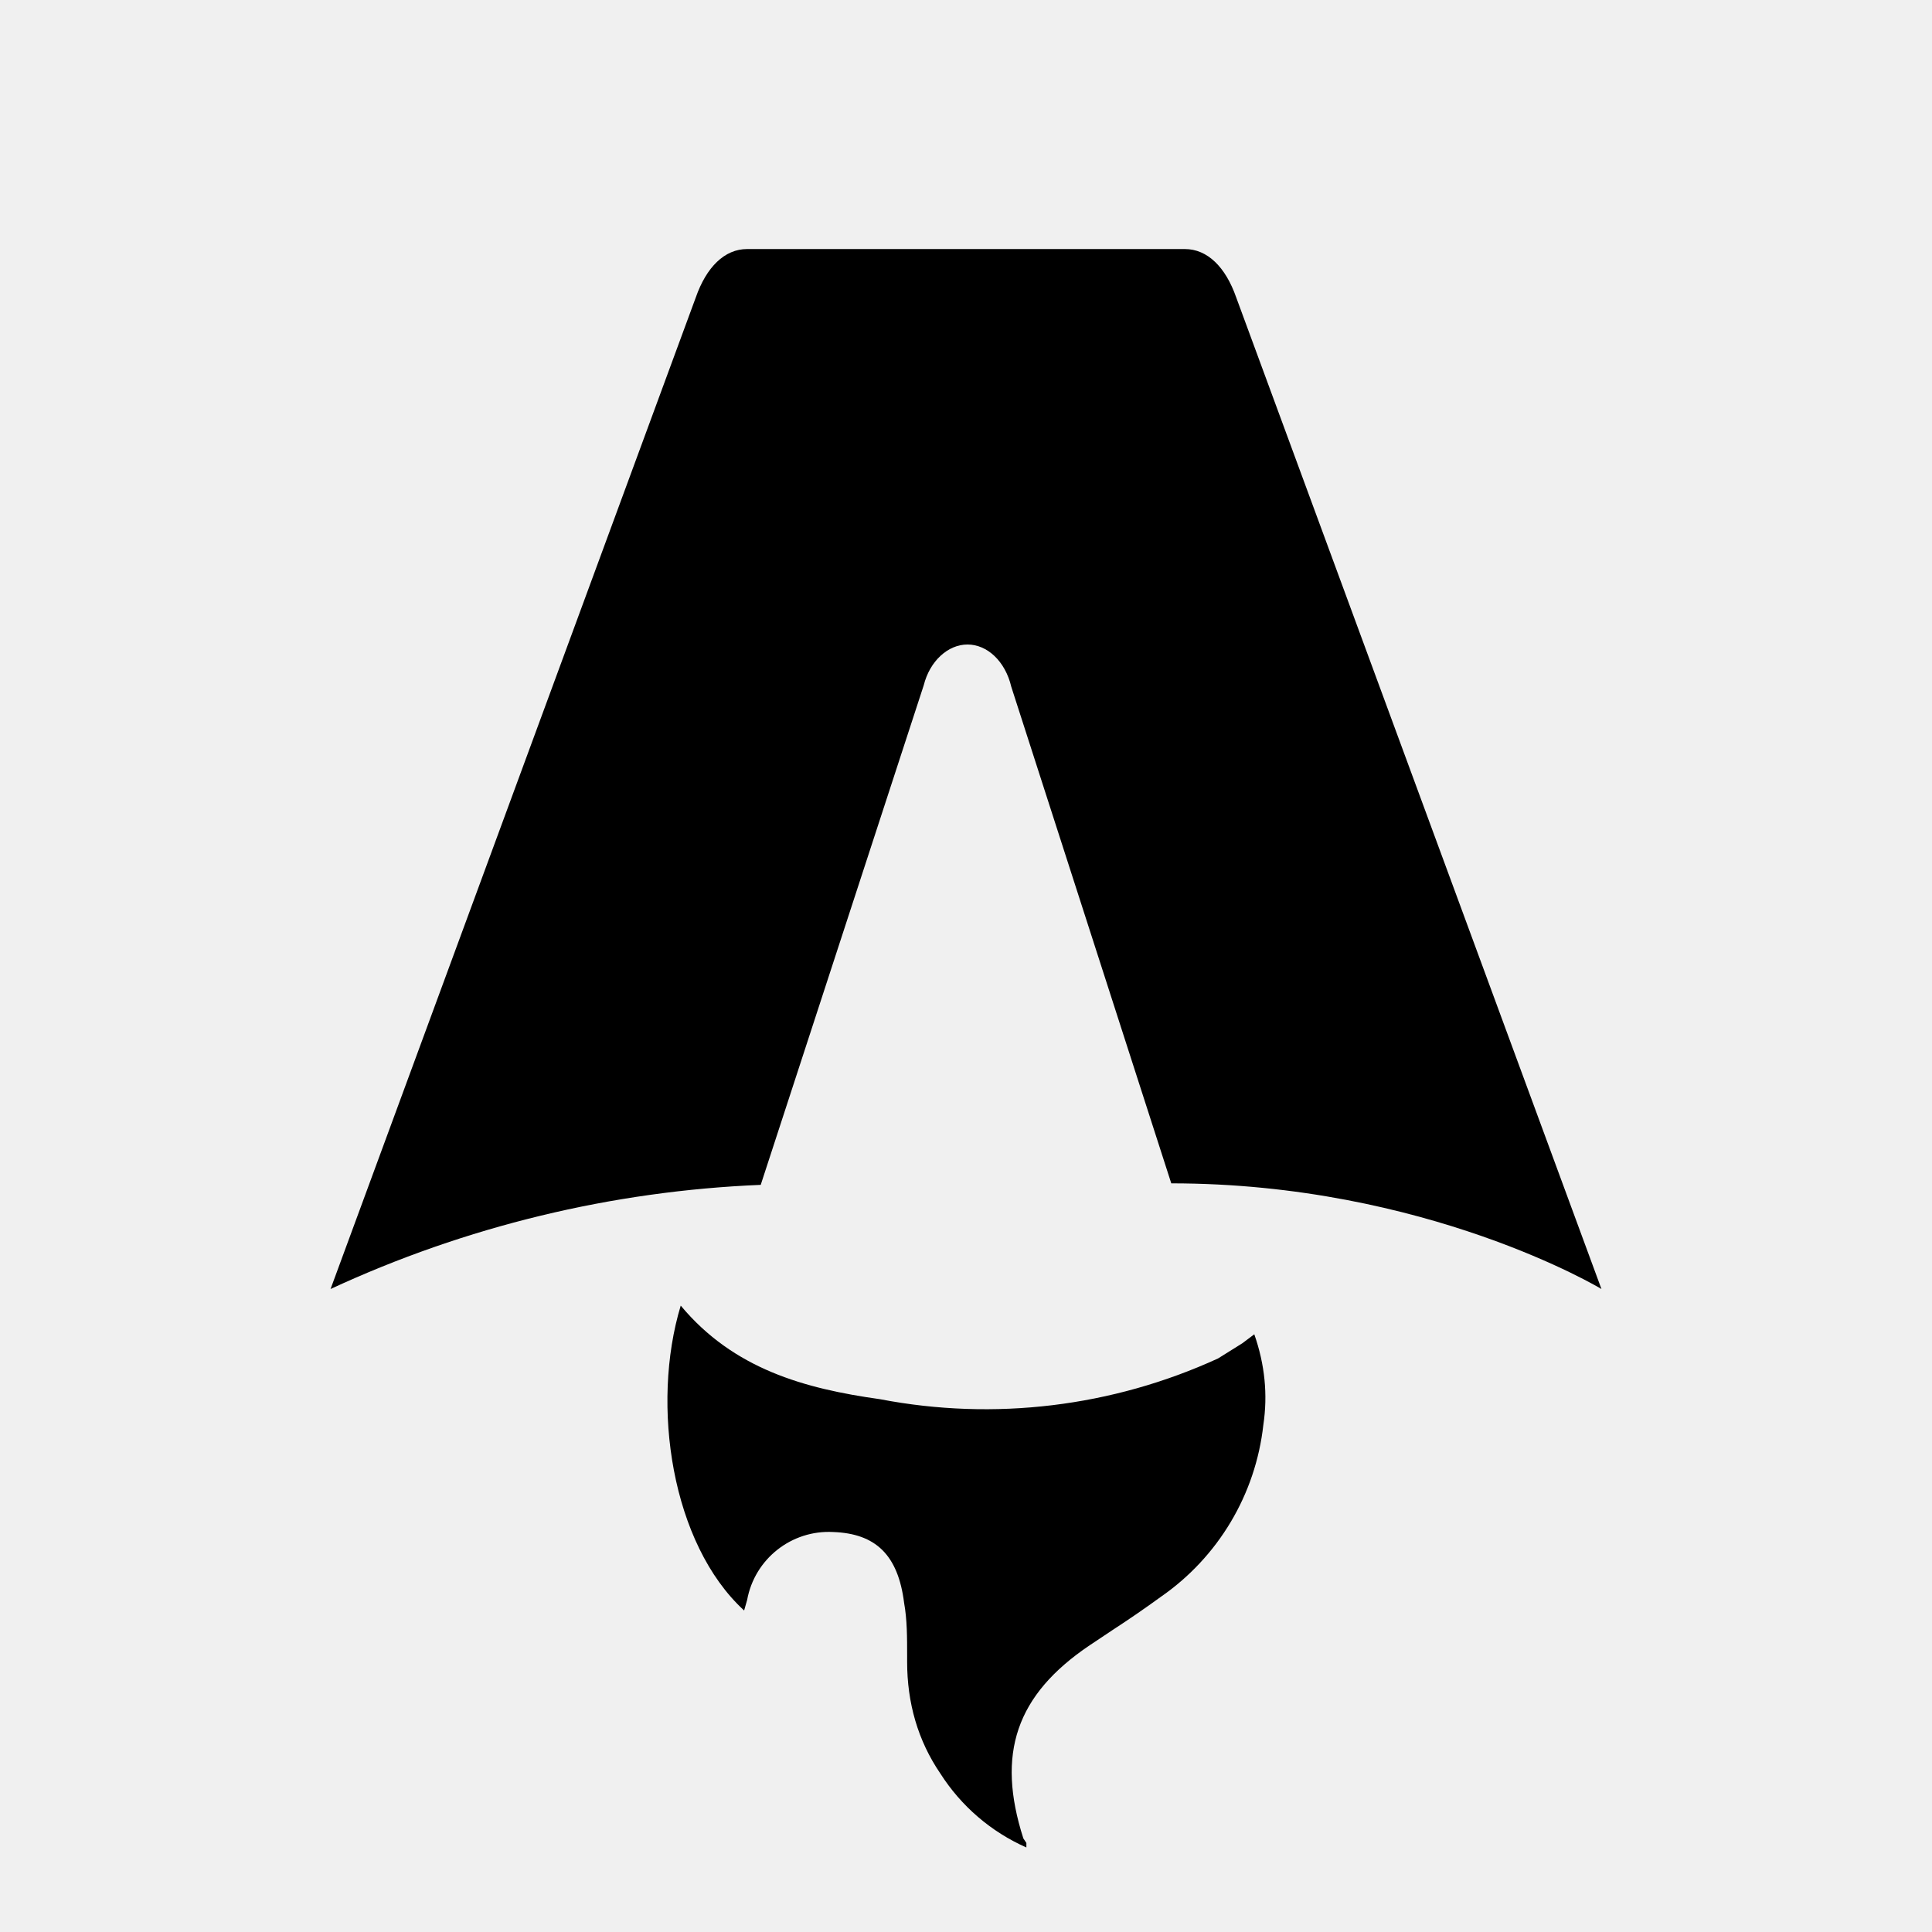
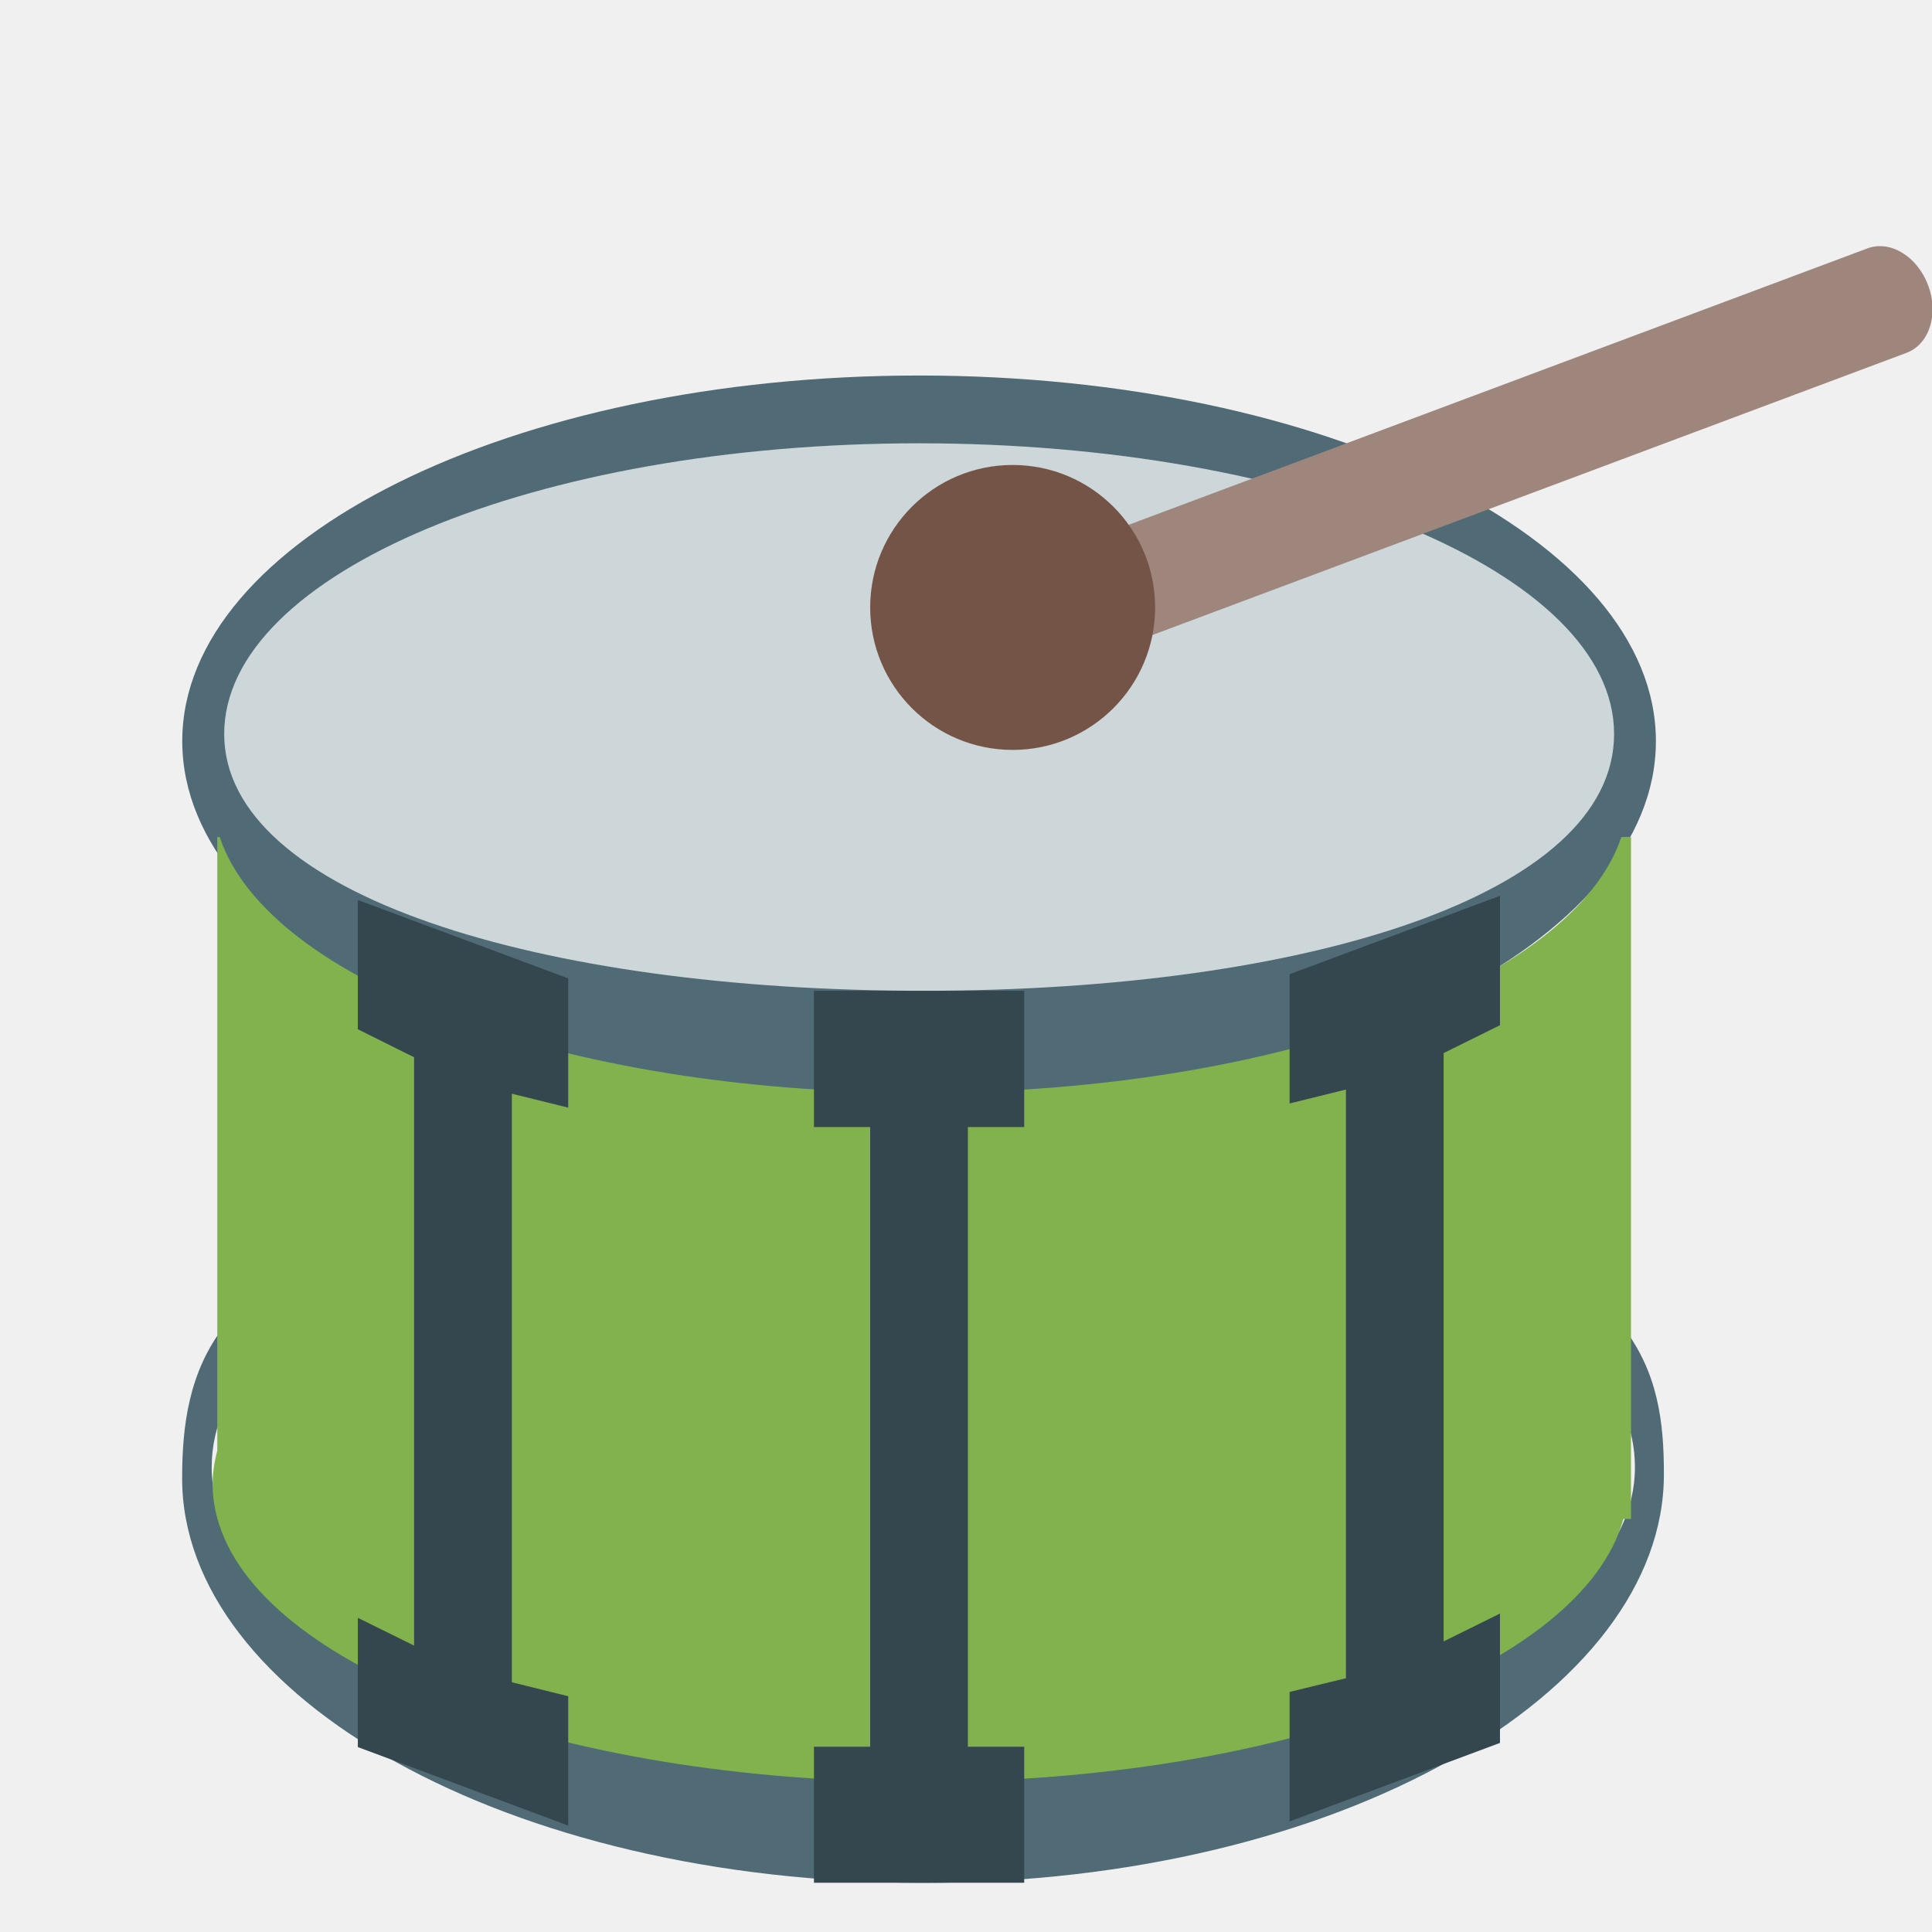
- <svg xmlns="http://www.w3.org/2000/svg" fill="none" viewBox="0 0 128 128">
-   <path d="M50.4 78.5a75.1 75.1 0 0 0-28.5 6.9l24.2-65.7c.7-2 1.9-3.2 3.4-3.2h29c1.5 0 2.7 1.2 3.4 3.2l24.2 65.7s-11.6-7-28.5-7L67 45.5c-.4-1.7-1.6-2.8-2.9-2.8-1.3 0-2.5 1.1-2.9 2.7L50.4 78.5Zm-1.1 28.2Zm-4.2-20.2c-2 6.6-.6 15.8 4.2 20.2a17.5 17.5 0 0 1 .2-.7 5.5 5.5 0 0 1 5.7-4.5c2.8.1 4.3 1.5 4.7 4.7.2 1.1.2 2.3.2 3.5v.4c0 2.7.7 5.2 2.2 7.4a13 13 0 0 0 5.7 4.9v-.3l-.2-.3c-1.8-5.6-.5-9.5 4.4-12.8l1.5-1a73 73 0 0 0 3.2-2.2 16 16 0 0 0 6.8-11.4c.3-2 .1-4-.6-6l-.8.6-1.6 1a37 37 0 0 1-22.4 2.7c-5-.7-9.7-2-13.2-6.2Z" />
-   <style>
-         path { fill: #000; }
-         @media (prefers-color-scheme: dark) {
-             path { fill: #FFF; }
-         }
-     </style>
+ <svg xmlns="http://www.w3.org/2000/svg" width="800" height="800" viewBox="0 -7 1038 1038" class="icon">
+   <path d="M874.88 381.76c0 89.088-169.536 153.792-378.752 153.792S117.376 470.848 117.376 381.76c0-89.024 169.536-161.216 378.752-161.216S874.88 292.736 874.88 381.76z" fill="#CDD6D9" />
+   <path d="M493.824 194.752c-218.688 0-395.904 88-395.904 196.416 0 108.48 177.216 196.416 395.904 196.416 218.624 0 395.84-87.936 395.84-196.416-.064-108.48-177.216-196.416-395.84-196.416zm2.304 330.56c-206.208 0-375.68-51.712-375.68-137.984s167.168-156.16 373.376-156.16c206.208 0 373.376 69.888 373.376 156.16S702.336 525.312 496.128 525.312zm375.36 179.968v43.968c4.48 10.304 6.912 20.928 6.912 31.936 0 92.992-171.2 153.344-382.336 153.344-211.136 0-382.336-60.288-382.336-153.344 0-11.008 2.432-21.632 6.912-31.936V705.28c-19.2 24.704-22.784 53.696-22.784 81.984 0 117.056 174.336 217.344 398.208 217.344s397.888-102.336 397.888-219.392c.064-28.288-3.2-55.296-22.464-79.936z" fill="#506A76" />
+   <path d="M876.352 442.688h-5.248c-25.92 77.632-184.64 137.408-376.576 137.408-192 0-350.656-59.84-376.512-137.408h-1.28V772.48c-1.6 5.952-2.496 12.032-2.496 18.112s.896 12.16 2.496 18.048v.448h.128c21.888 79.488 182.592 141.248 377.664 141.248 195.072 0 355.84-61.76 377.664-141.248h4.096v-366.4z" fill="#82B24D" />
+   <path d="M1003.264 126.464c12.224-4.608 26.816 4.224 32.64 19.776 5.888 15.488.64 31.808-11.648 36.352L529.28 367.808c-12.16 4.544-26.752-4.288-32.576-19.776-5.824-15.488-.64-31.808 11.584-36.352l494.976-185.216z" fill="#9E867D" />
+   <path d="M467.52 319.36a76.544 76.544 0 1 0 153.088 0 76.544 76.544 0 1 0-153.088 0Z" fill="#755448" />
+   <path d="M305.28 588.096v-69.44l-113.024-42.112v69.44l30.208 15.04V877.12l-30.208-14.912v69.44l113.024 42.176V904.32l-30.272-7.488V580.608zm387.584-2.24v-69.44l113.024-42.112v69.504l-30.272 14.976V874.88l30.272-14.976v69.504l-113.024 42.176v-69.568l30.272-7.36V578.368zm-142.592 12.672v-73.216h-112.96v73.216h30.208v332.928h-30.208v73.088h112.96v-73.088H520V598.528z" fill="#34464E" />
</svg>
